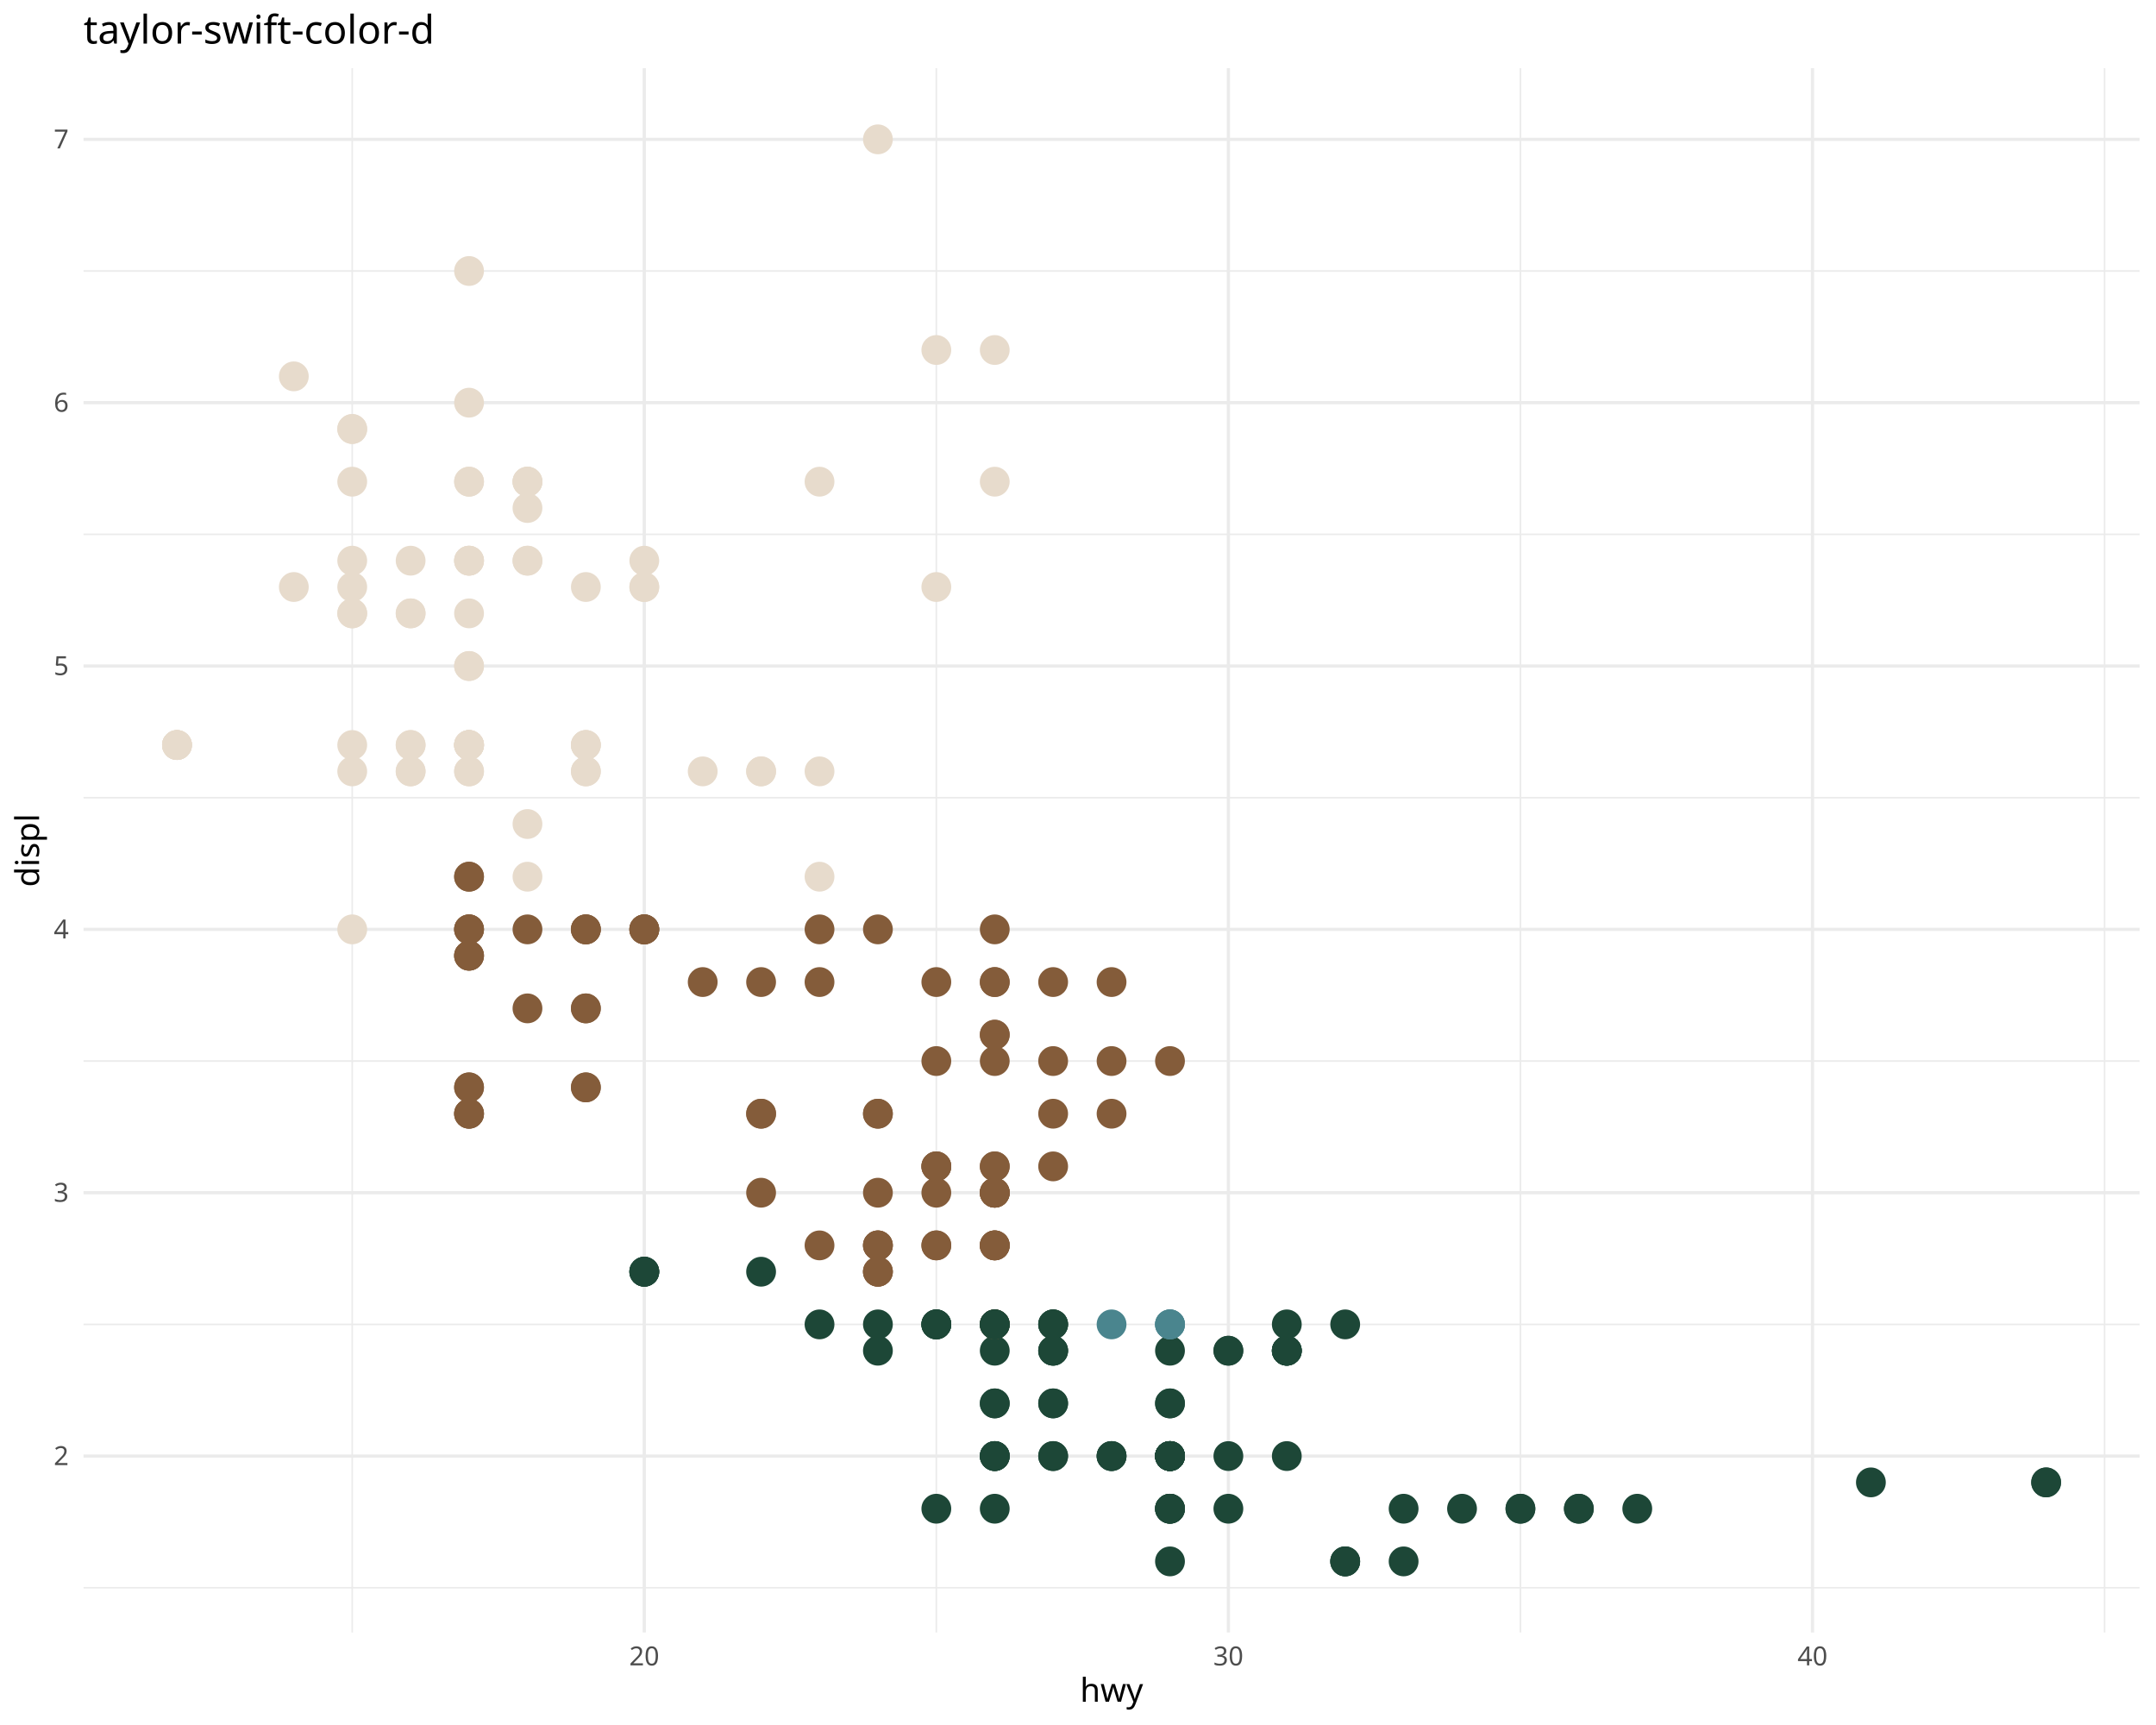
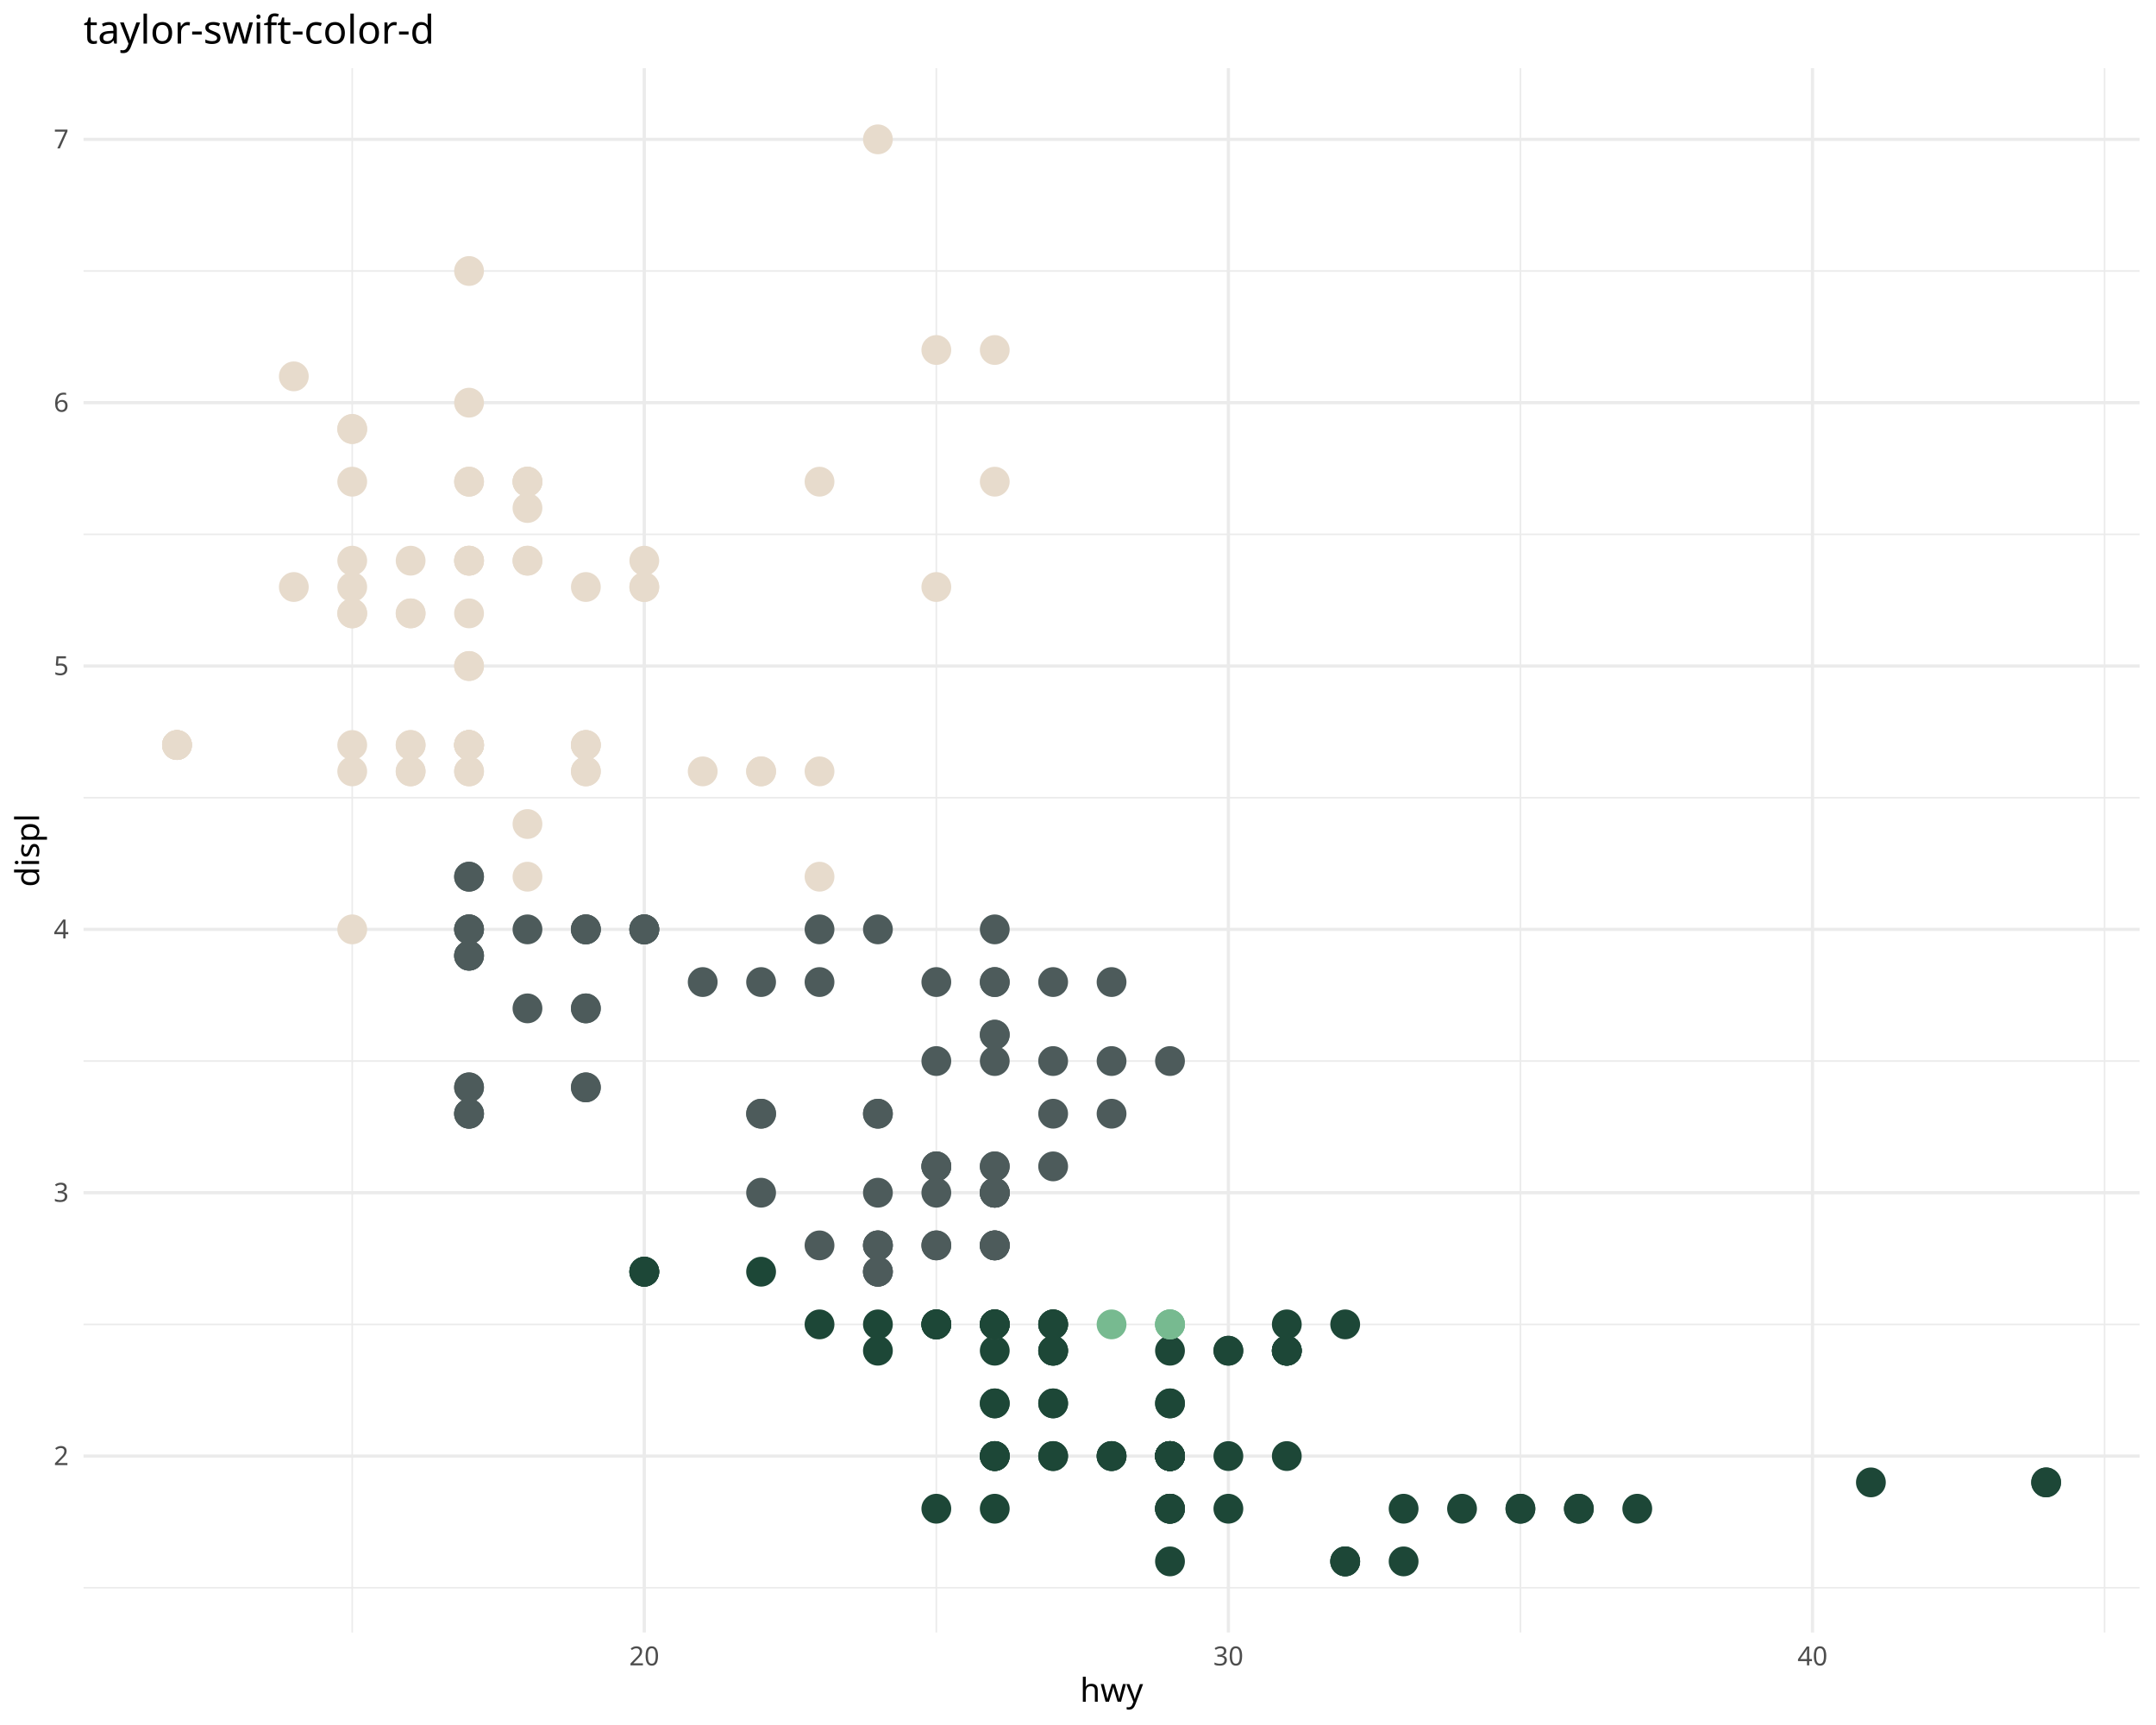
<svg xmlns="http://www.w3.org/2000/svg" class="svglite" data-engine-version="2.0" width="720.00pt" height="576.00pt" viewBox="0 0 720.00 576.00">
  <defs>
    <style type="text/css">
    .svglite line, .svglite polyline, .svglite polygon, .svglite path, .svglite rect, .svglite circle {
      fill: none;
      stroke: #000000;
      stroke-linecap: round;
      stroke-linejoin: round;
      stroke-miterlimit: 10.00;
    }
  </style>
  </defs>
  <rect width="100%" height="100%" style="stroke: none; fill: #FFFFFF;" />
  <defs>
    <clipPath id="cpMC4wMHw3MjAuMDB8MC4wMHw1NzYuMDA=">
      <rect x="0.00" y="0.00" width="720.00" height="576.00" />
    </clipPath>
  </defs>
  <g clip-path="url(#cpMC4wMHw3MjAuMDB8MC4wMHw1NzYuMDA=)">
</g>
  <defs>
    <clipPath id="cpMjcuOTB8NzE0LjUyfDIyLjc4fDU0NS4xMQ==">
      <rect x="27.90" y="22.78" width="686.62" height="522.33" />
    </clipPath>
  </defs>
  <g clip-path="url(#cpMjcuOTB8NzE0LjUyfDIyLjc4fDU0NS4xMQ==)">
    <polyline points="27.90,530.16 714.52,530.16 " style="stroke-width: 0.53; stroke: #EBEBEB; stroke-linecap: butt;" />
    <polyline points="27.90,442.23 714.52,442.23 " style="stroke-width: 0.53; stroke: #EBEBEB; stroke-linecap: butt;" />
    <polyline points="27.90,354.30 714.52,354.30 " style="stroke-width: 0.53; stroke: #EBEBEB; stroke-linecap: butt;" />
    <polyline points="27.90,266.36 714.52,266.36 " style="stroke-width: 0.53; stroke: #EBEBEB; stroke-linecap: butt;" />
    <polyline points="27.90,178.43 714.52,178.43 " style="stroke-width: 0.53; stroke: #EBEBEB; stroke-linecap: butt;" />
    <polyline points="27.90,90.49 714.52,90.49 " style="stroke-width: 0.53; stroke: #EBEBEB; stroke-linecap: butt;" />
    <polyline points="117.63,545.11 117.63,22.78 " style="stroke-width: 0.53; stroke: #EBEBEB; stroke-linecap: butt;" />
    <polyline points="312.69,545.11 312.69,22.78 " style="stroke-width: 0.53; stroke: #EBEBEB; stroke-linecap: butt;" />
    <polyline points="507.75,545.11 507.75,22.78 " style="stroke-width: 0.53; stroke: #EBEBEB; stroke-linecap: butt;" />
    <polyline points="702.82,545.11 702.82,22.78 " style="stroke-width: 0.53; stroke: #EBEBEB; stroke-linecap: butt;" />
    <polyline points="27.90,486.20 714.52,486.20 " style="stroke-width: 1.07; stroke: #EBEBEB; stroke-linecap: butt;" />
    <polyline points="27.90,398.26 714.52,398.26 " style="stroke-width: 1.07; stroke: #EBEBEB; stroke-linecap: butt;" />
    <polyline points="27.90,310.33 714.52,310.33 " style="stroke-width: 1.07; stroke: #EBEBEB; stroke-linecap: butt;" />
    <polyline points="27.90,222.39 714.52,222.39 " style="stroke-width: 1.07; stroke: #EBEBEB; stroke-linecap: butt;" />
    <polyline points="27.90,134.46 714.52,134.46 " style="stroke-width: 1.07; stroke: #EBEBEB; stroke-linecap: butt;" />
    <polyline points="27.90,46.53 714.52,46.53 " style="stroke-width: 1.07; stroke: #EBEBEB; stroke-linecap: butt;" />
    <polyline points="215.16,545.11 215.16,22.78 " style="stroke-width: 1.07; stroke: #EBEBEB; stroke-linecap: butt;" />
    <polyline points="410.22,545.11 410.22,22.78 " style="stroke-width: 1.07; stroke: #EBEBEB; stroke-linecap: butt;" />
    <polyline points="605.29,545.11 605.29,22.78 " style="stroke-width: 1.07; stroke: #EBEBEB; stroke-linecap: butt;" />
    <circle cx="390.72" cy="503.78" r="4.62" style="stroke-width: 0.71; stroke: #1D4737; fill: #1D4737;" />
    <circle cx="390.72" cy="503.78" r="4.62" style="stroke-width: 0.71; stroke: #1D4737; fill: #1D4737;" />
    <circle cx="429.73" cy="486.20" r="4.62" style="stroke-width: 0.71; stroke: #1D4737; fill: #1D4737;" />
    <circle cx="410.22" cy="486.20" r="4.62" style="stroke-width: 0.71; stroke: #1D4737; fill: #1D4737;" />
-     <circle cx="332.20" cy="415.85" r="4.62" style="stroke-width: 0.71; stroke: #845C3A; fill: #845C3A;" />
-     <circle cx="332.20" cy="415.85" r="4.62" style="stroke-width: 0.71; stroke: #845C3A; fill: #845C3A;" />
-     <circle cx="351.70" cy="389.47" r="4.62" style="stroke-width: 0.71; stroke: #845C3A; fill: #845C3A;" />
+     <circle cx="332.20" cy="415.85" r="4.62" style="stroke-width: 0.71; stroke: #4D5B5B; fill: #4D5B5B;" />
+     <circle cx="332.20" cy="415.85" r="4.62" style="stroke-width: 0.71; stroke: #4D5B5B; fill: #4D5B5B;" />
+     <circle cx="351.70" cy="389.47" r="4.62" style="stroke-width: 0.71; stroke: #4D5B5B; fill: #4D5B5B;" />
    <circle cx="332.20" cy="503.78" r="4.62" style="stroke-width: 0.71; stroke: #1D4737; fill: #1D4737;" />
    <circle cx="312.69" cy="503.78" r="4.62" style="stroke-width: 0.71; stroke: #1D4737; fill: #1D4737;" />
    <circle cx="371.21" cy="486.20" r="4.62" style="stroke-width: 0.71; stroke: #1D4737; fill: #1D4737;" />
    <circle cx="351.70" cy="486.20" r="4.62" style="stroke-width: 0.71; stroke: #1D4737; fill: #1D4737;" />
-     <circle cx="312.69" cy="415.85" r="4.62" style="stroke-width: 0.71; stroke: #845C3A; fill: #845C3A;" />
-     <circle cx="312.69" cy="415.85" r="4.62" style="stroke-width: 0.71; stroke: #845C3A; fill: #845C3A;" />
-     <circle cx="312.69" cy="389.47" r="4.62" style="stroke-width: 0.71; stroke: #845C3A; fill: #845C3A;" />
-     <circle cx="312.69" cy="389.47" r="4.62" style="stroke-width: 0.71; stroke: #845C3A; fill: #845C3A;" />
-     <circle cx="293.18" cy="415.85" r="4.62" style="stroke-width: 0.71; stroke: #845C3A; fill: #845C3A;" />
-     <circle cx="312.69" cy="389.47" r="4.62" style="stroke-width: 0.71; stroke: #845C3A; fill: #845C3A;" />
+     <circle cx="312.69" cy="415.85" r="4.62" style="stroke-width: 0.71; stroke: #4D5B5B; fill: #4D5B5B;" />
+     <circle cx="312.69" cy="415.85" r="4.62" style="stroke-width: 0.71; stroke: #4D5B5B; fill: #4D5B5B;" />
+     <circle cx="312.69" cy="389.47" r="4.62" style="stroke-width: 0.71; stroke: #4D5B5B; fill: #4D5B5B;" />
+     <circle cx="312.69" cy="389.47" r="4.62" style="stroke-width: 0.71; stroke: #4D5B5B; fill: #4D5B5B;" />
+     <circle cx="293.18" cy="415.85" r="4.62" style="stroke-width: 0.71; stroke: #4D5B5B; fill: #4D5B5B;" />
+     <circle cx="312.69" cy="389.47" r="4.62" style="stroke-width: 0.71; stroke: #4D5B5B; fill: #4D5B5B;" />
    <circle cx="273.68" cy="292.74" r="4.62" style="stroke-width: 0.71; stroke: #E7DBCC; fill: #E7DBCC;" />
    <circle cx="215.16" cy="196.01" r="4.62" style="stroke-width: 0.71; stroke: #E7DBCC; fill: #E7DBCC;" />
    <circle cx="117.63" cy="196.01" r="4.62" style="stroke-width: 0.71; stroke: #E7DBCC; fill: #E7DBCC;" />
    <circle cx="215.16" cy="196.01" r="4.62" style="stroke-width: 0.71; stroke: #E7DBCC; fill: #E7DBCC;" />
    <circle cx="156.64" cy="160.84" r="4.62" style="stroke-width: 0.71; stroke: #E7DBCC; fill: #E7DBCC;" />
    <circle cx="156.64" cy="134.46" r="4.62" style="stroke-width: 0.71; stroke: #E7DBCC; fill: #E7DBCC;" />
    <circle cx="332.20" cy="160.84" r="4.62" style="stroke-width: 0.71; stroke: #E7DBCC; fill: #E7DBCC;" />
    <circle cx="273.68" cy="160.84" r="4.62" style="stroke-width: 0.71; stroke: #E7DBCC; fill: #E7DBCC;" />
    <circle cx="332.20" cy="116.87" r="4.62" style="stroke-width: 0.71; stroke: #E7DBCC; fill: #E7DBCC;" />
    <circle cx="312.69" cy="116.87" r="4.62" style="stroke-width: 0.71; stroke: #E7DBCC; fill: #E7DBCC;" />
    <circle cx="293.18" cy="46.53" r="4.62" style="stroke-width: 0.71; stroke: #E7DBCC; fill: #E7DBCC;" />
    <circle cx="195.65" cy="196.01" r="4.62" style="stroke-width: 0.71; stroke: #E7DBCC; fill: #E7DBCC;" />
    <circle cx="98.12" cy="196.01" r="4.62" style="stroke-width: 0.71; stroke: #E7DBCC; fill: #E7DBCC;" />
    <circle cx="117.63" cy="160.84" r="4.62" style="stroke-width: 0.71; stroke: #E7DBCC; fill: #E7DBCC;" />
    <circle cx="156.64" cy="90.49" r="4.62" style="stroke-width: 0.71; stroke: #E7DBCC; fill: #E7DBCC;" />
    <circle cx="351.70" cy="451.02" r="4.62" style="stroke-width: 0.71; stroke: #1D4737; fill: #1D4737;" />
    <circle cx="410.22" cy="451.02" r="4.62" style="stroke-width: 0.71; stroke: #1D4737; fill: #1D4737;" />
-     <circle cx="332.20" cy="389.47" r="4.62" style="stroke-width: 0.71; stroke: #845C3A; fill: #845C3A;" />
-     <circle cx="390.72" cy="354.30" r="4.62" style="stroke-width: 0.71; stroke: #845C3A; fill: #845C3A;" />
-     <circle cx="332.20" cy="345.50" r="4.62" style="stroke-width: 0.71; stroke: #845C3A; fill: #845C3A;" />
+     <circle cx="332.20" cy="389.47" r="4.62" style="stroke-width: 0.71; stroke: #4D5B5B; fill: #4D5B5B;" />
+     <circle cx="390.72" cy="354.30" r="4.62" style="stroke-width: 0.71; stroke: #4D5B5B; fill: #4D5B5B;" />
+     <circle cx="332.20" cy="345.50" r="4.62" style="stroke-width: 0.71; stroke: #4D5B5B; fill: #4D5B5B;" />
    <circle cx="293.18" cy="451.02" r="4.62" style="stroke-width: 0.71; stroke: #1D4737; fill: #1D4737;" />
-     <circle cx="293.18" cy="398.26" r="4.62" style="stroke-width: 0.71; stroke: #845C3A; fill: #845C3A;" />
-     <circle cx="254.17" cy="371.88" r="4.62" style="stroke-width: 0.71; stroke: #845C3A; fill: #845C3A;" />
-     <circle cx="254.17" cy="371.88" r="4.62" style="stroke-width: 0.71; stroke: #845C3A; fill: #845C3A;" />
-     <circle cx="293.18" cy="371.88" r="4.62" style="stroke-width: 0.71; stroke: #845C3A; fill: #845C3A;" />
-     <circle cx="293.18" cy="371.88" r="4.62" style="stroke-width: 0.71; stroke: #845C3A; fill: #845C3A;" />
-     <circle cx="156.64" cy="371.88" r="4.62" style="stroke-width: 0.71; stroke: #845C3A; fill: #845C3A;" />
-     <circle cx="254.17" cy="327.92" r="4.62" style="stroke-width: 0.71; stroke: #845C3A; fill: #845C3A;" />
-     <circle cx="234.67" cy="327.92" r="4.62" style="stroke-width: 0.71; stroke: #845C3A; fill: #845C3A;" />
-     <circle cx="273.68" cy="327.92" r="4.62" style="stroke-width: 0.71; stroke: #845C3A; fill: #845C3A;" />
-     <circle cx="273.68" cy="310.33" r="4.62" style="stroke-width: 0.71; stroke: #845C3A; fill: #845C3A;" />
-     <circle cx="195.65" cy="336.71" r="4.62" style="stroke-width: 0.71; stroke: #845C3A; fill: #845C3A;" />
-     <circle cx="176.15" cy="336.71" r="4.62" style="stroke-width: 0.71; stroke: #845C3A; fill: #845C3A;" />
-     <circle cx="156.64" cy="319.12" r="4.62" style="stroke-width: 0.71; stroke: #845C3A; fill: #845C3A;" />
-     <circle cx="156.64" cy="319.12" r="4.62" style="stroke-width: 0.71; stroke: #845C3A; fill: #845C3A;" />
+     <circle cx="293.18" cy="398.26" r="4.62" style="stroke-width: 0.71; stroke: #4D5B5B; fill: #4D5B5B;" />
+     <circle cx="254.17" cy="371.88" r="4.62" style="stroke-width: 0.71; stroke: #4D5B5B; fill: #4D5B5B;" />
+     <circle cx="254.17" cy="371.88" r="4.62" style="stroke-width: 0.71; stroke: #4D5B5B; fill: #4D5B5B;" />
+     <circle cx="293.18" cy="371.88" r="4.62" style="stroke-width: 0.71; stroke: #4D5B5B; fill: #4D5B5B;" />
+     <circle cx="293.18" cy="371.88" r="4.62" style="stroke-width: 0.71; stroke: #4D5B5B; fill: #4D5B5B;" />
+     <circle cx="156.64" cy="371.88" r="4.62" style="stroke-width: 0.71; stroke: #4D5B5B; fill: #4D5B5B;" />
+     <circle cx="254.17" cy="327.92" r="4.62" style="stroke-width: 0.71; stroke: #4D5B5B; fill: #4D5B5B;" />
+     <circle cx="234.67" cy="327.92" r="4.62" style="stroke-width: 0.71; stroke: #4D5B5B; fill: #4D5B5B;" />
+     <circle cx="273.68" cy="327.92" r="4.62" style="stroke-width: 0.71; stroke: #4D5B5B; fill: #4D5B5B;" />
+     <circle cx="273.68" cy="310.33" r="4.62" style="stroke-width: 0.71; stroke: #4D5B5B; fill: #4D5B5B;" />
+     <circle cx="195.65" cy="336.71" r="4.62" style="stroke-width: 0.71; stroke: #4D5B5B; fill: #4D5B5B;" />
+     <circle cx="176.15" cy="336.71" r="4.62" style="stroke-width: 0.71; stroke: #4D5B5B; fill: #4D5B5B;" />
+     <circle cx="156.64" cy="319.12" r="4.62" style="stroke-width: 0.71; stroke: #4D5B5B; fill: #4D5B5B;" />
+     <circle cx="156.64" cy="319.12" r="4.62" style="stroke-width: 0.71; stroke: #4D5B5B; fill: #4D5B5B;" />
    <circle cx="195.65" cy="248.77" r="4.62" style="stroke-width: 0.71; stroke: #E7DBCC; fill: #E7DBCC;" />
    <circle cx="195.65" cy="248.77" r="4.62" style="stroke-width: 0.71; stroke: #E7DBCC; fill: #E7DBCC;" />
    <circle cx="59.11" cy="248.77" r="4.62" style="stroke-width: 0.71; stroke: #E7DBCC; fill: #E7DBCC;" />
    <circle cx="156.64" cy="204.81" r="4.62" style="stroke-width: 0.71; stroke: #E7DBCC; fill: #E7DBCC;" />
    <circle cx="117.63" cy="204.81" r="4.62" style="stroke-width: 0.71; stroke: #E7DBCC; fill: #E7DBCC;" />
-     <circle cx="156.64" cy="319.12" r="4.62" style="stroke-width: 0.71; stroke: #845C3A; fill: #845C3A;" />
+     <circle cx="156.64" cy="319.12" r="4.62" style="stroke-width: 0.71; stroke: #4D5B5B; fill: #4D5B5B;" />
    <circle cx="156.64" cy="248.77" r="4.62" style="stroke-width: 0.71; stroke: #E7DBCC; fill: #E7DBCC;" />
    <circle cx="59.11" cy="248.77" r="4.62" style="stroke-width: 0.71; stroke: #E7DBCC; fill: #E7DBCC;" />
    <circle cx="156.64" cy="248.77" r="4.62" style="stroke-width: 0.71; stroke: #E7DBCC; fill: #E7DBCC;" />
    <circle cx="137.13" cy="204.81" r="4.62" style="stroke-width: 0.71; stroke: #E7DBCC; fill: #E7DBCC;" />
    <circle cx="176.15" cy="160.84" r="4.62" style="stroke-width: 0.71; stroke: #E7DBCC; fill: #E7DBCC;" />
    <circle cx="117.63" cy="143.25" r="4.62" style="stroke-width: 0.71; stroke: #E7DBCC; fill: #E7DBCC;" />
    <circle cx="137.13" cy="248.77" r="4.62" style="stroke-width: 0.71; stroke: #E7DBCC; fill: #E7DBCC;" />
    <circle cx="59.11" cy="248.77" r="4.62" style="stroke-width: 0.71; stroke: #E7DBCC; fill: #E7DBCC;" />
    <circle cx="156.64" cy="248.77" r="4.62" style="stroke-width: 0.71; stroke: #E7DBCC; fill: #E7DBCC;" />
    <circle cx="156.64" cy="248.77" r="4.62" style="stroke-width: 0.71; stroke: #E7DBCC; fill: #E7DBCC;" />
    <circle cx="137.13" cy="248.77" r="4.62" style="stroke-width: 0.71; stroke: #E7DBCC; fill: #E7DBCC;" />
    <circle cx="59.11" cy="248.77" r="4.62" style="stroke-width: 0.71; stroke: #E7DBCC; fill: #E7DBCC;" />
    <circle cx="117.63" cy="204.81" r="4.62" style="stroke-width: 0.71; stroke: #E7DBCC; fill: #E7DBCC;" />
    <circle cx="137.13" cy="204.81" r="4.62" style="stroke-width: 0.71; stroke: #E7DBCC; fill: #E7DBCC;" />
    <circle cx="156.64" cy="160.84" r="4.62" style="stroke-width: 0.71; stroke: #E7DBCC; fill: #E7DBCC;" />
    <circle cx="117.63" cy="143.25" r="4.62" style="stroke-width: 0.71; stroke: #E7DBCC; fill: #E7DBCC;" />
    <circle cx="156.64" cy="257.57" r="4.62" style="stroke-width: 0.71; stroke: #E7DBCC; fill: #E7DBCC;" />
    <circle cx="156.64" cy="187.22" r="4.62" style="stroke-width: 0.71; stroke: #E7DBCC; fill: #E7DBCC;" />
    <circle cx="176.15" cy="187.22" r="4.62" style="stroke-width: 0.71; stroke: #E7DBCC; fill: #E7DBCC;" />
-     <circle cx="156.64" cy="310.33" r="4.62" style="stroke-width: 0.71; stroke: #845C3A; fill: #845C3A;" />
-     <circle cx="195.65" cy="310.33" r="4.62" style="stroke-width: 0.71; stroke: #845C3A; fill: #845C3A;" />
-     <circle cx="156.64" cy="310.33" r="4.62" style="stroke-width: 0.71; stroke: #845C3A; fill: #845C3A;" />
-     <circle cx="195.65" cy="310.33" r="4.62" style="stroke-width: 0.71; stroke: #845C3A; fill: #845C3A;" />
+     <circle cx="156.64" cy="310.33" r="4.62" style="stroke-width: 0.71; stroke: #4D5B5B; fill: #4D5B5B;" />
+     <circle cx="195.65" cy="310.33" r="4.62" style="stroke-width: 0.71; stroke: #4D5B5B; fill: #4D5B5B;" />
+     <circle cx="156.64" cy="310.33" r="4.62" style="stroke-width: 0.71; stroke: #4D5B5B; fill: #4D5B5B;" />
+     <circle cx="195.65" cy="310.33" r="4.62" style="stroke-width: 0.71; stroke: #4D5B5B; fill: #4D5B5B;" />
    <circle cx="195.65" cy="257.57" r="4.62" style="stroke-width: 0.71; stroke: #E7DBCC; fill: #E7DBCC;" />
    <circle cx="156.64" cy="222.39" r="4.62" style="stroke-width: 0.71; stroke: #E7DBCC; fill: #E7DBCC;" />
-     <circle cx="156.64" cy="292.74" r="4.62" style="stroke-width: 0.71; stroke: #845C3A; fill: #845C3A;" />
-     <circle cx="156.64" cy="292.74" r="4.62" style="stroke-width: 0.71; stroke: #845C3A; fill: #845C3A;" />
+     <circle cx="156.64" cy="292.74" r="4.62" style="stroke-width: 0.71; stroke: #4D5B5B; fill: #4D5B5B;" />
+     <circle cx="156.64" cy="292.74" r="4.62" style="stroke-width: 0.71; stroke: #4D5B5B; fill: #4D5B5B;" />
    <circle cx="137.13" cy="257.57" r="4.62" style="stroke-width: 0.71; stroke: #E7DBCC; fill: #E7DBCC;" />
    <circle cx="137.13" cy="257.57" r="4.62" style="stroke-width: 0.71; stroke: #E7DBCC; fill: #E7DBCC;" />
    <circle cx="156.64" cy="257.57" r="4.62" style="stroke-width: 0.71; stroke: #E7DBCC; fill: #E7DBCC;" />
    <circle cx="117.63" cy="187.22" r="4.62" style="stroke-width: 0.71; stroke: #E7DBCC; fill: #E7DBCC;" />
    <circle cx="156.64" cy="187.22" r="4.62" style="stroke-width: 0.71; stroke: #E7DBCC; fill: #E7DBCC;" />
-     <circle cx="332.20" cy="327.92" r="4.62" style="stroke-width: 0.71; stroke: #845C3A; fill: #845C3A;" />
-     <circle cx="312.69" cy="327.92" r="4.62" style="stroke-width: 0.71; stroke: #845C3A; fill: #845C3A;" />
-     <circle cx="332.20" cy="310.33" r="4.62" style="stroke-width: 0.71; stroke: #845C3A; fill: #845C3A;" />
-     <circle cx="293.18" cy="310.33" r="4.62" style="stroke-width: 0.71; stroke: #845C3A; fill: #845C3A;" />
+     <circle cx="332.20" cy="327.92" r="4.62" style="stroke-width: 0.71; stroke: #4D5B5B; fill: #4D5B5B;" />
+     <circle cx="312.69" cy="327.92" r="4.62" style="stroke-width: 0.71; stroke: #4D5B5B; fill: #4D5B5B;" />
+     <circle cx="332.20" cy="310.33" r="4.62" style="stroke-width: 0.71; stroke: #4D5B5B; fill: #4D5B5B;" />
+     <circle cx="293.18" cy="310.33" r="4.62" style="stroke-width: 0.71; stroke: #4D5B5B; fill: #4D5B5B;" />
    <circle cx="234.67" cy="257.57" r="4.62" style="stroke-width: 0.71; stroke: #E7DBCC; fill: #E7DBCC;" />
    <circle cx="254.17" cy="257.57" r="4.62" style="stroke-width: 0.71; stroke: #E7DBCC; fill: #E7DBCC;" />
    <circle cx="273.68" cy="257.57" r="4.62" style="stroke-width: 0.71; stroke: #E7DBCC; fill: #E7DBCC;" />
    <circle cx="254.17" cy="257.57" r="4.62" style="stroke-width: 0.71; stroke: #E7DBCC; fill: #E7DBCC;" />
    <circle cx="215.16" cy="187.22" r="4.62" style="stroke-width: 0.71; stroke: #E7DBCC; fill: #E7DBCC;" />
    <circle cx="468.74" cy="521.37" r="4.62" style="stroke-width: 0.71; stroke: #1D4737; fill: #1D4737;" />
    <circle cx="449.23" cy="521.37" r="4.62" style="stroke-width: 0.71; stroke: #1D4737; fill: #1D4737;" />
    <circle cx="449.23" cy="521.37" r="4.62" style="stroke-width: 0.71; stroke: #1D4737; fill: #1D4737;" />
    <circle cx="390.72" cy="521.37" r="4.62" style="stroke-width: 0.71; stroke: #1D4737; fill: #1D4737;" />
    <circle cx="449.23" cy="521.37" r="4.62" style="stroke-width: 0.71; stroke: #1D4737; fill: #1D4737;" />
    <circle cx="488.25" cy="503.78" r="4.62" style="stroke-width: 0.71; stroke: #1D4737; fill: #1D4737;" />
    <circle cx="527.26" cy="503.78" r="4.62" style="stroke-width: 0.71; stroke: #1D4737; fill: #1D4737;" />
    <circle cx="527.26" cy="503.78" r="4.62" style="stroke-width: 0.71; stroke: #1D4737; fill: #1D4737;" />
    <circle cx="390.72" cy="486.20" r="4.62" style="stroke-width: 0.71; stroke: #1D4737; fill: #1D4737;" />
    <circle cx="332.20" cy="451.02" r="4.62" style="stroke-width: 0.71; stroke: #1D4737; fill: #1D4737;" />
    <circle cx="351.70" cy="451.02" r="4.62" style="stroke-width: 0.71; stroke: #1D4737; fill: #1D4737;" />
    <circle cx="410.22" cy="451.02" r="4.62" style="stroke-width: 0.71; stroke: #1D4737; fill: #1D4737;" />
    <circle cx="429.73" cy="451.02" r="4.62" style="stroke-width: 0.71; stroke: #1D4737; fill: #1D4737;" />
-     <circle cx="332.20" cy="442.23" r="4.62" style="stroke-width: 0.71; stroke: #845C3A; fill: #845C3A;" />
-     <circle cx="332.20" cy="442.23" r="4.62" style="stroke-width: 0.71; stroke: #845C3A; fill: #845C3A;" />
-     <circle cx="371.21" cy="371.88" r="4.62" style="stroke-width: 0.71; stroke: #845C3A; fill: #845C3A;" />
+     <circle cx="332.20" cy="442.23" r="4.62" style="stroke-width: 0.71; stroke: #4D5B5B; fill: #4D5B5B;" />
+     <circle cx="332.20" cy="442.23" r="4.62" style="stroke-width: 0.71; stroke: #4D5B5B; fill: #4D5B5B;" />
+     <circle cx="371.21" cy="371.88" r="4.62" style="stroke-width: 0.71; stroke: #4D5B5B; fill: #4D5B5B;" />
    <circle cx="332.20" cy="486.20" r="4.62" style="stroke-width: 0.71; stroke: #1D4737; fill: #1D4737;" />
    <circle cx="390.72" cy="486.20" r="4.62" style="stroke-width: 0.71; stroke: #1D4737; fill: #1D4737;" />
    <circle cx="371.21" cy="486.20" r="4.62" style="stroke-width: 0.71; stroke: #1D4737; fill: #1D4737;" />
    <circle cx="351.70" cy="486.20" r="4.62" style="stroke-width: 0.71; stroke: #1D4737; fill: #1D4737;" />
-     <circle cx="293.18" cy="424.64" r="4.62" style="stroke-width: 0.71; stroke: #845C3A; fill: #845C3A;" />
-     <circle cx="293.18" cy="424.64" r="4.62" style="stroke-width: 0.71; stroke: #845C3A; fill: #845C3A;" />
-     <circle cx="293.18" cy="424.64" r="4.62" style="stroke-width: 0.71; stroke: #845C3A; fill: #845C3A;" />
-     <circle cx="254.17" cy="398.26" r="4.62" style="stroke-width: 0.71; stroke: #845C3A; fill: #845C3A;" />
-     <circle cx="195.65" cy="336.71" r="4.62" style="stroke-width: 0.71; stroke: #845C3A; fill: #845C3A;" />
-     <circle cx="215.16" cy="310.33" r="4.62" style="stroke-width: 0.71; stroke: #845C3A; fill: #845C3A;" />
+     <circle cx="293.18" cy="424.64" r="4.62" style="stroke-width: 0.71; stroke: #4D5B5B; fill: #4D5B5B;" />
+     <circle cx="293.18" cy="424.64" r="4.62" style="stroke-width: 0.71; stroke: #4D5B5B; fill: #4D5B5B;" />
+     <circle cx="293.18" cy="424.64" r="4.62" style="stroke-width: 0.71; stroke: #4D5B5B; fill: #4D5B5B;" />
+     <circle cx="254.17" cy="398.26" r="4.62" style="stroke-width: 0.71; stroke: #4D5B5B; fill: #4D5B5B;" />
+     <circle cx="195.65" cy="336.71" r="4.62" style="stroke-width: 0.71; stroke: #4D5B5B; fill: #4D5B5B;" />
+     <circle cx="215.16" cy="310.33" r="4.62" style="stroke-width: 0.71; stroke: #4D5B5B; fill: #4D5B5B;" />
    <circle cx="156.64" cy="248.77" r="4.62" style="stroke-width: 0.71; stroke: #E7DBCC; fill: #E7DBCC;" />
    <circle cx="59.11" cy="248.77" r="4.62" style="stroke-width: 0.71; stroke: #E7DBCC; fill: #E7DBCC;" />
    <circle cx="195.65" cy="248.77" r="4.62" style="stroke-width: 0.71; stroke: #E7DBCC; fill: #E7DBCC;" />
    <circle cx="176.15" cy="160.84" r="4.62" style="stroke-width: 0.71; stroke: #E7DBCC; fill: #E7DBCC;" />
    <circle cx="98.12" cy="125.67" r="4.62" style="stroke-width: 0.71; stroke: #E7DBCC; fill: #E7DBCC;" />
    <circle cx="117.63" cy="310.33" r="4.62" style="stroke-width: 0.71; stroke: #E7DBCC; fill: #E7DBCC;" />
    <circle cx="176.15" cy="292.74" r="4.62" style="stroke-width: 0.71; stroke: #E7DBCC; fill: #E7DBCC;" />
    <circle cx="176.15" cy="275.15" r="4.62" style="stroke-width: 0.71; stroke: #E7DBCC; fill: #E7DBCC;" />
    <circle cx="117.63" cy="257.57" r="4.62" style="stroke-width: 0.71; stroke: #E7DBCC; fill: #E7DBCC;" />
    <circle cx="156.64" cy="187.22" r="4.62" style="stroke-width: 0.71; stroke: #E7DBCC; fill: #E7DBCC;" />
    <circle cx="137.13" cy="187.22" r="4.62" style="stroke-width: 0.71; stroke: #E7DBCC; fill: #E7DBCC;" />
    <circle cx="176.15" cy="187.22" r="4.62" style="stroke-width: 0.71; stroke: #E7DBCC; fill: #E7DBCC;" />
-     <circle cx="156.64" cy="310.33" r="4.62" style="stroke-width: 0.71; stroke: #845C3A; fill: #845C3A;" />
-     <circle cx="195.65" cy="310.33" r="4.62" style="stroke-width: 0.71; stroke: #845C3A; fill: #845C3A;" />
+     <circle cx="156.64" cy="310.33" r="4.62" style="stroke-width: 0.71; stroke: #4D5B5B; fill: #4D5B5B;" />
+     <circle cx="195.65" cy="310.33" r="4.62" style="stroke-width: 0.71; stroke: #4D5B5B; fill: #4D5B5B;" />
    <circle cx="195.65" cy="257.57" r="4.62" style="stroke-width: 0.71; stroke: #E7DBCC; fill: #E7DBCC;" />
    <circle cx="156.64" cy="222.39" r="4.62" style="stroke-width: 0.71; stroke: #E7DBCC; fill: #E7DBCC;" />
    <circle cx="390.72" cy="451.02" r="4.62" style="stroke-width: 0.71; stroke: #1D4737; fill: #1D4737;" />
    <circle cx="351.70" cy="451.02" r="4.62" style="stroke-width: 0.71; stroke: #1D4737; fill: #1D4737;" />
    <circle cx="429.73" cy="442.23" r="4.62" style="stroke-width: 0.71; stroke: #1D4737; fill: #1D4737;" />
    <circle cx="449.23" cy="442.23" r="4.62" style="stroke-width: 0.71; stroke: #1D4737; fill: #1D4737;" />
-     <circle cx="351.70" cy="354.30" r="4.62" style="stroke-width: 0.71; stroke: #845C3A; fill: #845C3A;" />
-     <circle cx="332.20" cy="354.30" r="4.62" style="stroke-width: 0.71; stroke: #845C3A; fill: #845C3A;" />
-     <circle cx="332.20" cy="398.26" r="4.62" style="stroke-width: 0.71; stroke: #845C3A; fill: #845C3A;" />
-     <circle cx="312.69" cy="398.26" r="4.62" style="stroke-width: 0.71; stroke: #845C3A; fill: #845C3A;" />
-     <circle cx="312.69" cy="354.30" r="4.62" style="stroke-width: 0.71; stroke: #845C3A; fill: #845C3A;" />
-     <circle cx="156.64" cy="371.88" r="4.62" style="stroke-width: 0.71; stroke: #845C3A; fill: #845C3A;" />
-     <circle cx="156.64" cy="371.88" r="4.62" style="stroke-width: 0.71; stroke: #845C3A; fill: #845C3A;" />
-     <circle cx="215.16" cy="310.33" r="4.62" style="stroke-width: 0.71; stroke: #845C3A; fill: #845C3A;" />
+     <circle cx="351.70" cy="354.30" r="4.62" style="stroke-width: 0.71; stroke: #4D5B5B; fill: #4D5B5B;" />
+     <circle cx="332.20" cy="354.30" r="4.62" style="stroke-width: 0.71; stroke: #4D5B5B; fill: #4D5B5B;" />
+     <circle cx="332.20" cy="398.26" r="4.62" style="stroke-width: 0.71; stroke: #4D5B5B; fill: #4D5B5B;" />
+     <circle cx="312.69" cy="398.26" r="4.62" style="stroke-width: 0.71; stroke: #4D5B5B; fill: #4D5B5B;" />
+     <circle cx="312.69" cy="354.30" r="4.62" style="stroke-width: 0.71; stroke: #4D5B5B; fill: #4D5B5B;" />
+     <circle cx="156.64" cy="371.88" r="4.62" style="stroke-width: 0.71; stroke: #4D5B5B; fill: #4D5B5B;" />
+     <circle cx="156.64" cy="371.88" r="4.62" style="stroke-width: 0.71; stroke: #4D5B5B; fill: #4D5B5B;" />
+     <circle cx="215.16" cy="310.33" r="4.62" style="stroke-width: 0.71; stroke: #4D5B5B; fill: #4D5B5B;" />
    <circle cx="176.15" cy="169.63" r="4.62" style="stroke-width: 0.71; stroke: #E7DBCC; fill: #E7DBCC;" />
-     <circle cx="332.20" cy="389.47" r="4.62" style="stroke-width: 0.71; stroke: #845C3A; fill: #845C3A;" />
-     <circle cx="332.20" cy="327.92" r="4.62" style="stroke-width: 0.71; stroke: #845C3A; fill: #845C3A;" />
-     <circle cx="351.70" cy="327.92" r="4.62" style="stroke-width: 0.71; stroke: #845C3A; fill: #845C3A;" />
-     <circle cx="371.21" cy="327.92" r="4.62" style="stroke-width: 0.71; stroke: #845C3A; fill: #845C3A;" />
+     <circle cx="332.20" cy="389.47" r="4.62" style="stroke-width: 0.71; stroke: #4D5B5B; fill: #4D5B5B;" />
+     <circle cx="332.20" cy="327.92" r="4.62" style="stroke-width: 0.71; stroke: #4D5B5B; fill: #4D5B5B;" />
+     <circle cx="351.70" cy="327.92" r="4.62" style="stroke-width: 0.71; stroke: #4D5B5B; fill: #4D5B5B;" />
+     <circle cx="371.21" cy="327.92" r="4.62" style="stroke-width: 0.71; stroke: #4D5B5B; fill: #4D5B5B;" />
    <circle cx="312.69" cy="196.01" r="4.62" style="stroke-width: 0.71; stroke: #E7DBCC; fill: #E7DBCC;" />
    <circle cx="312.69" cy="442.23" r="4.62" style="stroke-width: 0.71; stroke: #1D4737; fill: #1D4737;" />
    <circle cx="293.18" cy="442.23" r="4.62" style="stroke-width: 0.71; stroke: #1D4737; fill: #1D4737;" />
    <circle cx="351.70" cy="442.23" r="4.62" style="stroke-width: 0.71; stroke: #1D4737; fill: #1D4737;" />
    <circle cx="312.69" cy="442.23" r="4.62" style="stroke-width: 0.71; stroke: #1D4737; fill: #1D4737;" />
    <circle cx="332.20" cy="442.23" r="4.62" style="stroke-width: 0.71; stroke: #1D4737; fill: #1D4737;" />
    <circle cx="273.68" cy="442.23" r="4.62" style="stroke-width: 0.71; stroke: #1D4737; fill: #1D4737;" />
    <circle cx="332.20" cy="468.61" r="4.62" style="stroke-width: 0.71; stroke: #1D4737; fill: #1D4737;" />
    <circle cx="332.20" cy="468.61" r="4.62" style="stroke-width: 0.71; stroke: #1D4737; fill: #1D4737;" />
    <circle cx="332.20" cy="442.23" r="4.62" style="stroke-width: 0.71; stroke: #1D4737; fill: #1D4737;" />
    <circle cx="332.20" cy="442.23" r="4.62" style="stroke-width: 0.71; stroke: #1D4737; fill: #1D4737;" />
    <circle cx="312.69" cy="442.23" r="4.62" style="stroke-width: 0.71; stroke: #1D4737; fill: #1D4737;" />
    <circle cx="351.70" cy="442.23" r="4.62" style="stroke-width: 0.71; stroke: #1D4737; fill: #1D4737;" />
    <circle cx="312.69" cy="442.23" r="4.62" style="stroke-width: 0.71; stroke: #1D4737; fill: #1D4737;" />
    <circle cx="351.70" cy="442.23" r="4.62" style="stroke-width: 0.71; stroke: #1D4737; fill: #1D4737;" />
    <circle cx="215.16" cy="424.64" r="4.62" style="stroke-width: 0.71; stroke: #1D4737; fill: #1D4737;" />
    <circle cx="215.16" cy="424.64" r="4.62" style="stroke-width: 0.71; stroke: #1D4737; fill: #1D4737;" />
-     <circle cx="195.65" cy="363.09" r="4.62" style="stroke-width: 0.71; stroke: #845C3A; fill: #845C3A;" />
-     <circle cx="156.64" cy="363.09" r="4.62" style="stroke-width: 0.71; stroke: #845C3A; fill: #845C3A;" />
-     <circle cx="215.16" cy="310.33" r="4.62" style="stroke-width: 0.71; stroke: #845C3A; fill: #845C3A;" />
+     <circle cx="195.65" cy="363.09" r="4.62" style="stroke-width: 0.71; stroke: #4D5B5B; fill: #4D5B5B;" />
+     <circle cx="156.64" cy="363.09" r="4.62" style="stroke-width: 0.71; stroke: #4D5B5B; fill: #4D5B5B;" />
+     <circle cx="215.16" cy="310.33" r="4.62" style="stroke-width: 0.71; stroke: #4D5B5B; fill: #4D5B5B;" />
    <circle cx="156.64" cy="248.77" r="4.62" style="stroke-width: 0.71; stroke: #E7DBCC; fill: #E7DBCC;" />
    <circle cx="390.72" cy="468.61" r="4.62" style="stroke-width: 0.71; stroke: #1D4737; fill: #1D4737;" />
    <circle cx="351.70" cy="468.61" r="4.62" style="stroke-width: 0.71; stroke: #1D4737; fill: #1D4737;" />
    <circle cx="429.73" cy="451.02" r="4.62" style="stroke-width: 0.71; stroke: #1D4737; fill: #1D4737;" />
    <circle cx="429.73" cy="451.02" r="4.62" style="stroke-width: 0.71; stroke: #1D4737; fill: #1D4737;" />
-     <circle cx="332.20" cy="398.26" r="4.62" style="stroke-width: 0.71; stroke: #845C3A; fill: #845C3A;" />
-     <circle cx="332.20" cy="398.26" r="4.62" style="stroke-width: 0.71; stroke: #845C3A; fill: #845C3A;" />
-     <circle cx="371.21" cy="354.30" r="4.62" style="stroke-width: 0.71; stroke: #845C3A; fill: #845C3A;" />
+     <circle cx="332.20" cy="398.26" r="4.62" style="stroke-width: 0.71; stroke: #4D5B5B; fill: #4D5B5B;" />
+     <circle cx="332.20" cy="398.26" r="4.62" style="stroke-width: 0.71; stroke: #4D5B5B; fill: #4D5B5B;" />
+     <circle cx="371.21" cy="354.30" r="4.62" style="stroke-width: 0.71; stroke: #4D5B5B; fill: #4D5B5B;" />
    <circle cx="351.70" cy="468.61" r="4.62" style="stroke-width: 0.71; stroke: #1D4737; fill: #1D4737;" />
    <circle cx="390.72" cy="468.61" r="4.62" style="stroke-width: 0.71; stroke: #1D4737; fill: #1D4737;" />
    <circle cx="429.73" cy="451.02" r="4.62" style="stroke-width: 0.71; stroke: #1D4737; fill: #1D4737;" />
    <circle cx="429.73" cy="451.02" r="4.62" style="stroke-width: 0.71; stroke: #1D4737; fill: #1D4737;" />
-     <circle cx="332.20" cy="398.26" r="4.62" style="stroke-width: 0.71; stroke: #845C3A; fill: #845C3A;" />
-     <circle cx="332.20" cy="398.26" r="4.62" style="stroke-width: 0.71; stroke: #845C3A; fill: #845C3A;" />
-     <circle cx="351.70" cy="371.88" r="4.62" style="stroke-width: 0.71; stroke: #845C3A; fill: #845C3A;" />
+     <circle cx="332.20" cy="398.26" r="4.62" style="stroke-width: 0.71; stroke: #4D5B5B; fill: #4D5B5B;" />
+     <circle cx="332.20" cy="398.26" r="4.62" style="stroke-width: 0.71; stroke: #4D5B5B; fill: #4D5B5B;" />
+     <circle cx="351.70" cy="371.88" r="4.62" style="stroke-width: 0.71; stroke: #4D5B5B; fill: #4D5B5B;" />
    <circle cx="410.22" cy="503.78" r="4.62" style="stroke-width: 0.71; stroke: #1D4737; fill: #1D4737;" />
    <circle cx="468.74" cy="503.78" r="4.62" style="stroke-width: 0.71; stroke: #1D4737; fill: #1D4737;" />
    <circle cx="507.75" cy="503.78" r="4.62" style="stroke-width: 0.71; stroke: #1D4737; fill: #1D4737;" />
    <circle cx="546.77" cy="503.78" r="4.62" style="stroke-width: 0.71; stroke: #1D4737; fill: #1D4737;" />
    <circle cx="507.75" cy="503.78" r="4.62" style="stroke-width: 0.71; stroke: #1D4737; fill: #1D4737;" />
    <circle cx="117.63" cy="248.77" r="4.62" style="stroke-width: 0.71; stroke: #E7DBCC; fill: #E7DBCC;" />
    <circle cx="176.15" cy="160.84" r="4.62" style="stroke-width: 0.71; stroke: #E7DBCC; fill: #E7DBCC;" />
    <circle cx="215.16" cy="424.64" r="4.62" style="stroke-width: 0.71; stroke: #1D4737; fill: #1D4737;" />
    <circle cx="215.16" cy="424.64" r="4.62" style="stroke-width: 0.71; stroke: #1D4737; fill: #1D4737;" />
    <circle cx="254.17" cy="424.64" r="4.62" style="stroke-width: 0.71; stroke: #1D4737; fill: #1D4737;" />
-     <circle cx="156.64" cy="363.09" r="4.62" style="stroke-width: 0.71; stroke: #845C3A; fill: #845C3A;" />
-     <circle cx="195.65" cy="363.09" r="4.62" style="stroke-width: 0.71; stroke: #845C3A; fill: #845C3A;" />
-     <circle cx="176.15" cy="310.33" r="4.62" style="stroke-width: 0.71; stroke: #845C3A; fill: #845C3A;" />
-     <circle cx="215.16" cy="310.33" r="4.62" style="stroke-width: 0.71; stroke: #845C3A; fill: #845C3A;" />
-     <circle cx="390.72" cy="486.20" r="4.62" style="stroke-width: 0.71; stroke: #1D4737; fill: #1D4737;" />
-     <circle cx="332.20" cy="486.20" r="4.62" style="stroke-width: 0.71; stroke: #1D4737; fill: #1D4737;" />
-     <circle cx="390.72" cy="486.20" r="4.62" style="stroke-width: 0.71; stroke: #1D4737; fill: #1D4737;" />
-     <circle cx="390.72" cy="486.20" r="4.62" style="stroke-width: 0.71; stroke: #1D4737; fill: #1D4737;" />
-     <circle cx="293.18" cy="415.85" r="4.62" style="stroke-width: 0.71; stroke: #845C3A; fill: #845C3A;" />
+     <circle cx="156.64" cy="363.09" r="4.62" style="stroke-width: 0.71; stroke: #4D5B5B; fill: #4D5B5B;" />
+     <circle cx="195.65" cy="363.09" r="4.62" style="stroke-width: 0.71; stroke: #4D5B5B; fill: #4D5B5B;" />
+     <circle cx="176.15" cy="310.33" r="4.62" style="stroke-width: 0.71; stroke: #4D5B5B; fill: #4D5B5B;" />
+     <circle cx="215.16" cy="310.33" r="4.62" style="stroke-width: 0.71; stroke: #4D5B5B; fill: #4D5B5B;" />
+     <circle cx="390.72" cy="486.20" r="4.62" style="stroke-width: 0.71; stroke: #1D4737; fill: #1D4737;" />
+     <circle cx="332.20" cy="486.20" r="4.62" style="stroke-width: 0.71; stroke: #1D4737; fill: #1D4737;" />
+     <circle cx="390.72" cy="486.20" r="4.62" style="stroke-width: 0.71; stroke: #1D4737; fill: #1D4737;" />
+     <circle cx="390.72" cy="486.20" r="4.62" style="stroke-width: 0.71; stroke: #1D4737; fill: #1D4737;" />
+     <circle cx="293.18" cy="415.85" r="4.62" style="stroke-width: 0.71; stroke: #4D5B5B; fill: #4D5B5B;" />
    <circle cx="683.31" cy="494.99" r="4.62" style="stroke-width: 0.71; stroke: #1D4737; fill: #1D4737;" />
    <circle cx="390.72" cy="486.20" r="4.62" style="stroke-width: 0.71; stroke: #1D4737; fill: #1D4737;" />
    <circle cx="332.20" cy="486.20" r="4.62" style="stroke-width: 0.71; stroke: #1D4737; fill: #1D4737;" />
    <circle cx="390.72" cy="486.20" r="4.62" style="stroke-width: 0.71; stroke: #1D4737; fill: #1D4737;" />
    <circle cx="390.72" cy="486.20" r="4.62" style="stroke-width: 0.71; stroke: #1D4737; fill: #1D4737;" />
-     <circle cx="390.72" cy="442.23" r="4.62" style="stroke-width: 0.71; stroke: #4A858E; fill: #4A858E;" />
-     <circle cx="390.72" cy="442.23" r="4.62" style="stroke-width: 0.71; stroke: #4A858E; fill: #4A858E;" />
-     <circle cx="273.68" cy="415.85" r="4.62" style="stroke-width: 0.71; stroke: #845C3A; fill: #845C3A;" />
-     <circle cx="293.18" cy="415.85" r="4.62" style="stroke-width: 0.71; stroke: #845C3A; fill: #845C3A;" />
+     <circle cx="390.72" cy="442.23" r="4.62" style="stroke-width: 0.71; stroke: #77BA90; fill: #77BA90;" />
+     <circle cx="390.72" cy="442.23" r="4.62" style="stroke-width: 0.71; stroke: #77BA90; fill: #77BA90;" />
+     <circle cx="273.68" cy="415.85" r="4.62" style="stroke-width: 0.71; stroke: #4D5B5B; fill: #4D5B5B;" />
+     <circle cx="293.18" cy="415.85" r="4.62" style="stroke-width: 0.71; stroke: #4D5B5B; fill: #4D5B5B;" />
    <circle cx="683.31" cy="494.99" r="4.62" style="stroke-width: 0.71; stroke: #1D4737; fill: #1D4737;" />
    <circle cx="624.79" cy="494.99" r="4.62" style="stroke-width: 0.71; stroke: #1D4737; fill: #1D4737;" />
    <circle cx="390.72" cy="486.20" r="4.62" style="stroke-width: 0.71; stroke: #1D4737; fill: #1D4737;" />
    <circle cx="332.20" cy="486.20" r="4.62" style="stroke-width: 0.71; stroke: #1D4737; fill: #1D4737;" />
-     <circle cx="371.21" cy="442.23" r="4.62" style="stroke-width: 0.71; stroke: #4A858E; fill: #4A858E;" />
-     <circle cx="390.72" cy="442.23" r="4.62" style="stroke-width: 0.71; stroke: #4A858E; fill: #4A858E;" />
+     <circle cx="371.21" cy="442.23" r="4.62" style="stroke-width: 0.71; stroke: #77BA90; fill: #77BA90;" />
+     <circle cx="390.72" cy="442.23" r="4.62" style="stroke-width: 0.71; stroke: #77BA90; fill: #77BA90;" />
    <circle cx="390.72" cy="503.78" r="4.62" style="stroke-width: 0.71; stroke: #1D4737; fill: #1D4737;" />
    <circle cx="390.72" cy="503.78" r="4.62" style="stroke-width: 0.71; stroke: #1D4737; fill: #1D4737;" />
    <circle cx="371.21" cy="486.20" r="4.62" style="stroke-width: 0.71; stroke: #1D4737; fill: #1D4737;" />
    <circle cx="390.72" cy="486.20" r="4.62" style="stroke-width: 0.71; stroke: #1D4737; fill: #1D4737;" />
-     <circle cx="332.20" cy="415.85" r="4.62" style="stroke-width: 0.71; stroke: #845C3A; fill: #845C3A;" />
-     <circle cx="332.20" cy="415.85" r="4.62" style="stroke-width: 0.71; stroke: #845C3A; fill: #845C3A;" />
-     <circle cx="332.20" cy="345.50" r="4.62" style="stroke-width: 0.71; stroke: #845C3A; fill: #845C3A;" />
+     <circle cx="332.20" cy="415.85" r="4.62" style="stroke-width: 0.71; stroke: #4D5B5B; fill: #4D5B5B;" />
+     <circle cx="332.20" cy="415.85" r="4.62" style="stroke-width: 0.71; stroke: #4D5B5B; fill: #4D5B5B;" />
+     <circle cx="332.20" cy="345.50" r="4.62" style="stroke-width: 0.71; stroke: #4D5B5B; fill: #4D5B5B;" />
  </g>
  <g clip-path="url(#cpMC4wMHw3MjAuMDB8MC4wMHw1NzYuMDA=)">
    <text x="22.97" y="489.22" text-anchor="end" style="font-size: 8.80px; fill: #4D4D4D; font-family: sans;" textLength="4.89px" lengthAdjust="spacingAndGlyphs">2</text>
    <text x="22.97" y="401.29" text-anchor="end" style="font-size: 8.80px; fill: #4D4D4D; font-family: sans;" textLength="4.89px" lengthAdjust="spacingAndGlyphs">3</text>
    <text x="22.97" y="313.36" text-anchor="end" style="font-size: 8.80px; fill: #4D4D4D; font-family: sans;" textLength="4.89px" lengthAdjust="spacingAndGlyphs">4</text>
    <text x="22.97" y="225.42" text-anchor="end" style="font-size: 8.80px; fill: #4D4D4D; font-family: sans;" textLength="4.89px" lengthAdjust="spacingAndGlyphs">5</text>
    <text x="22.97" y="137.49" text-anchor="end" style="font-size: 8.80px; fill: #4D4D4D; font-family: sans;" textLength="4.89px" lengthAdjust="spacingAndGlyphs">6</text>
    <text x="22.97" y="49.55" text-anchor="end" style="font-size: 8.80px; fill: #4D4D4D; font-family: sans;" textLength="4.89px" lengthAdjust="spacingAndGlyphs">7</text>
    <text x="215.16" y="556.10" text-anchor="middle" style="font-size: 8.80px; fill: #4D4D4D; font-family: sans;" textLength="9.79px" lengthAdjust="spacingAndGlyphs">20</text>
    <text x="410.22" y="556.10" text-anchor="middle" style="font-size: 8.80px; fill: #4D4D4D; font-family: sans;" textLength="9.79px" lengthAdjust="spacingAndGlyphs">30</text>
    <text x="605.29" y="556.10" text-anchor="middle" style="font-size: 8.80px; fill: #4D4D4D; font-family: sans;" textLength="9.79px" lengthAdjust="spacingAndGlyphs">40</text>
    <text x="371.21" y="568.24" text-anchor="middle" style="font-size: 11.00px; font-family: sans;" textLength="19.57px" lengthAdjust="spacingAndGlyphs">hwy</text>
    <text transform="translate(13.05,283.95) rotate(-90)" text-anchor="middle" style="font-size: 11.00px; font-family: sans;" textLength="22.62px" lengthAdjust="spacingAndGlyphs">displ</text>
    <text x="27.90" y="14.56" style="font-size: 13.20px; font-family: sans;" textLength="107.83px" lengthAdjust="spacingAndGlyphs">taylor-swift-color-d</text>
  </g>
</svg>
